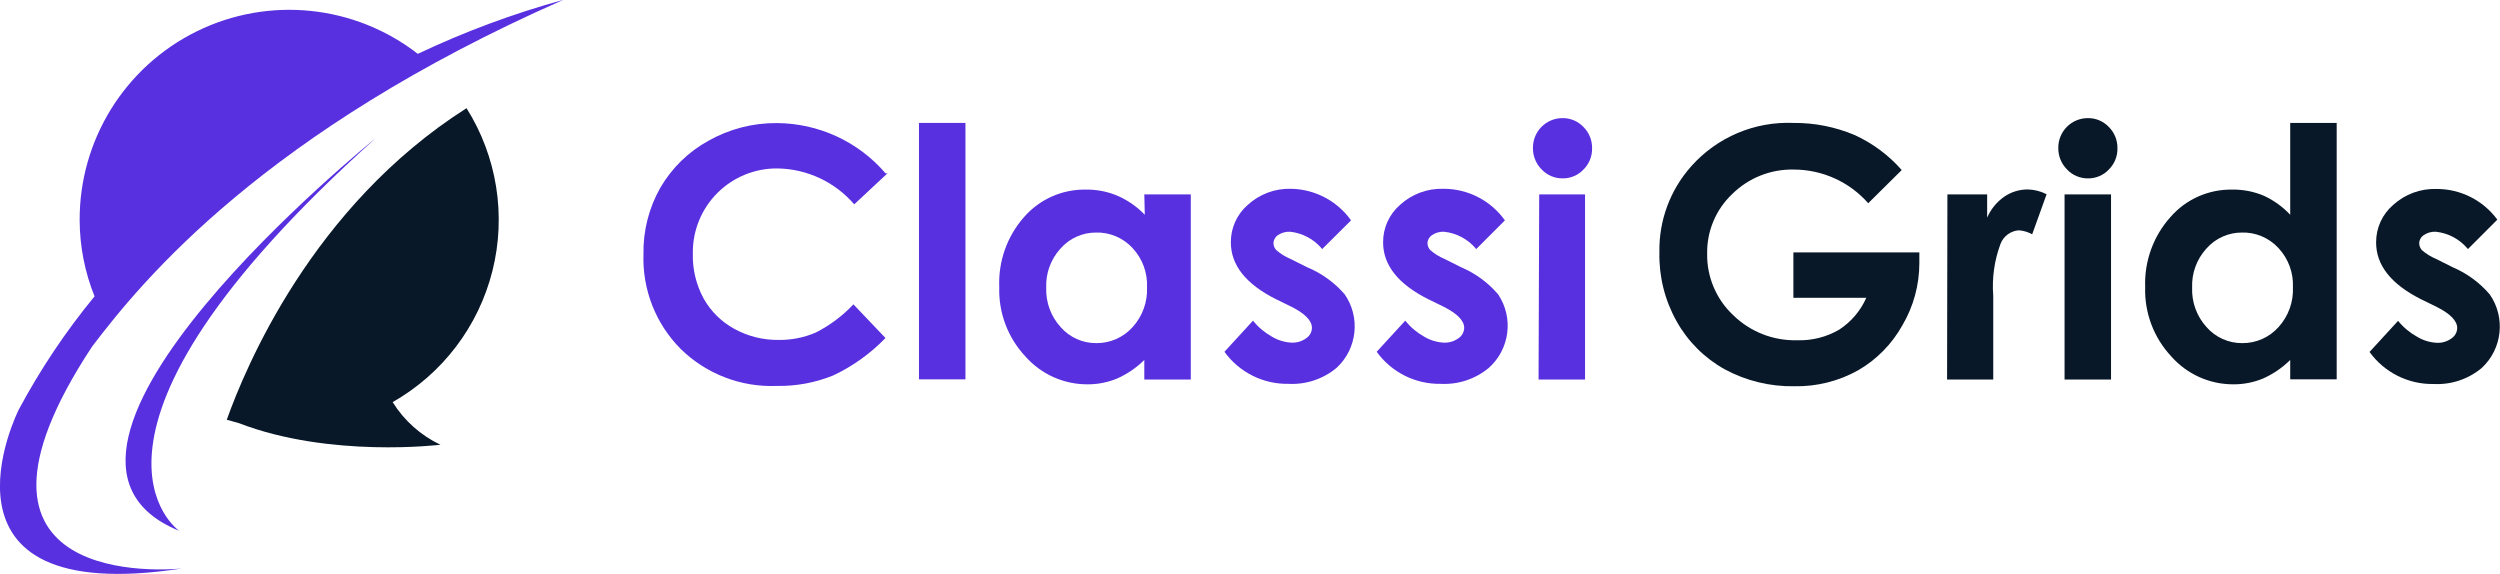
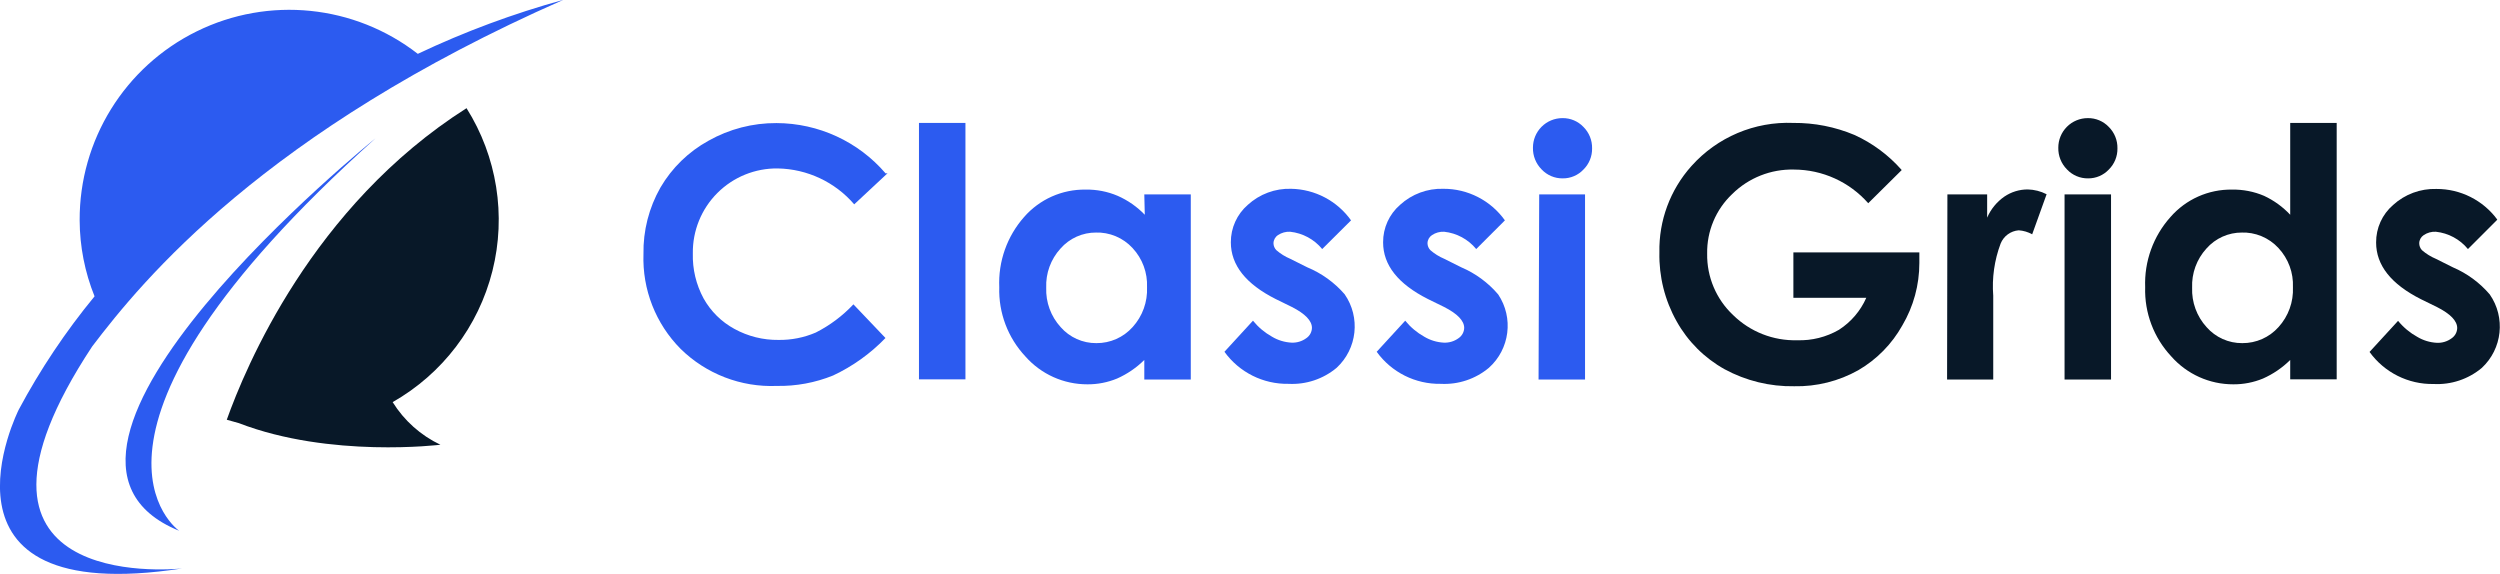
<svg xmlns="http://www.w3.org/2000/svg" viewBox="0 0 155.99 35.81">
  <defs>
-     <style>.a{fill:#5830e0;}.b{fill:#081828;}</style>
+     <style>.a{fill:#2c5bf0;}.b{fill:#081828;}</style>
  </defs>
  <path class="a" d="M12.46,37.72C-4,40.25,2.27,27.81,2.27,27.81A43.15,43.15,0,0,1,7,20.74,12.81,12.81,0,0,1,6.07,16,13.08,13.08,0,0,1,27.17,5.61a55.75,55.75,0,0,1,9.08-3.37C17.61,10.45,10,19.72,6.85,23.87-3.21,39.11,11.66,37.8,12.46,37.72Z" transform="translate(-1.1 -2.25)" />
  <path class="b" d="M28.58,30S21.7,30.85,16,28.65h0l-.75-.21C16.4,25.22,20.56,15.13,30.21,9A13.08,13.08,0,0,1,25.6,27.34,7.08,7.08,0,0,0,28.58,30Z" transform="translate(-1.1 -2.25)" />
  <path class="a" d="M12.28,35.37S3.76,29.51,24.53,10.88C24.53,10.88.25,30.47,12.28,35.37Z" transform="translate(-1.1 -2.25)" />
  <path class="a" d="M56.48,13.06,54.4,15a6.44,6.44,0,0,0-4.77-2.24,5.23,5.23,0,0,0-5.3,5.3A5.58,5.58,0,0,0,45,20.87a4.86,4.86,0,0,0,1.92,1.9,5.58,5.58,0,0,0,2.76.69A5.68,5.68,0,0,0,52,23a8.49,8.49,0,0,0,2.35-1.76l2,2.1a11.05,11.05,0,0,1-3.27,2.34,8.92,8.92,0,0,1-3.51.65,8.09,8.09,0,0,1-6-2.31,8,8,0,0,1-2.32-5.92,8.1,8.1,0,0,1,1.06-4.15,7.85,7.85,0,0,1,3-2.92,8.53,8.53,0,0,1,4.24-1.1,9,9,0,0,1,6.81,3.14Z" transform="translate(-1.1 -2.25)" />
  <path class="a" d="M58.44,9.92h2.9v16h-2.9Z" transform="translate(-1.1 -2.25)" />
  <path class="a" d="M72.5,14.38h2.9V25.93H72.5V24.71a5.68,5.68,0,0,1-1.7,1.16,4.76,4.76,0,0,1-1.85.36,5.14,5.14,0,0,1-3.87-1.74,6.05,6.05,0,0,1-1.63-4.32A6.21,6.21,0,0,1,65,15.79a5,5,0,0,1,3.84-1.71,4.88,4.88,0,0,1,2,.39,5.31,5.31,0,0,1,1.69,1.18Zm-3,2.38a2.93,2.93,0,0,0-2.23,1,3.42,3.42,0,0,0-.89,2.44,3.46,3.46,0,0,0,.9,2.46,2.93,2.93,0,0,0,2.23,1,3,3,0,0,0,2.26-1,3.47,3.47,0,0,0,.9-2.49,3.37,3.37,0,0,0-.9-2.44A3,3,0,0,0,69.45,16.76Z" transform="translate(-1.1 -2.25)" />
  <path class="a" d="M85.4,16,83.6,17.79a3,3,0,0,0-2-1.08,1.25,1.25,0,0,0-.76.21.62.62,0,0,0-.28.51.63.63,0,0,0,.18.43,3.24,3.24,0,0,0,.87.54l1.06.53A6.25,6.25,0,0,1,85,20.61a3.52,3.52,0,0,1-.5,4.59,4.33,4.33,0,0,1-3,1,4.82,4.82,0,0,1-4-2l1.78-1.94a4.13,4.13,0,0,0,1.19,1,2.64,2.64,0,0,0,1.22.37,1.45,1.45,0,0,0,.92-.28.8.8,0,0,0,.35-.64q0-.67-1.26-1.31l-1-.49q-2.8-1.41-2.8-3.54a3.07,3.07,0,0,1,1.06-2.34,3.83,3.83,0,0,1,2.7-1A4.69,4.69,0,0,1,85.4,16Z" transform="translate(-1.1 -2.25)" />
  <path class="a" d="M95,16l-1.79,1.79a3,3,0,0,0-2-1.08,1.25,1.25,0,0,0-.76.21.62.62,0,0,0-.28.51.63.63,0,0,0,.18.43,3.24,3.24,0,0,0,.87.54l1.06.53a6.25,6.25,0,0,1,2.3,1.69A3.52,3.52,0,0,1,94,25.2a4.33,4.33,0,0,1-3,1,4.82,4.82,0,0,1-4-2l1.78-1.94a4.13,4.13,0,0,0,1.19,1,2.64,2.64,0,0,0,1.22.37,1.45,1.45,0,0,0,.92-.28.8.8,0,0,0,.35-.64q0-.67-1.26-1.31l-1-.49q-2.8-1.41-2.8-3.54a3.07,3.07,0,0,1,1.06-2.34,3.83,3.83,0,0,1,2.7-1A4.69,4.69,0,0,1,95,16Z" transform="translate(-1.1 -2.25)" />
  <path class="a" d="M98.59,9.62a1.77,1.77,0,0,1,1.31.55,1.83,1.83,0,0,1,.54,1.34,1.81,1.81,0,0,1-.54,1.32,1.75,1.75,0,0,1-1.29.55,1.77,1.77,0,0,1-1.32-.56,1.86,1.86,0,0,1-.54-1.35,1.84,1.84,0,0,1,1.84-1.85Zm-1.45,4.76H100V25.93h-2.9Z" transform="translate(-1.1 -2.25)" />
  <path class="b" d="M119.76,12.86l-2.09,2.07a6.19,6.19,0,0,0-4.63-2.1,5.3,5.3,0,0,0-3.86,1.53,5,5,0,0,0-1.56,3.72,5.14,5.14,0,0,0,1.62,3.83,5.5,5.5,0,0,0,4,1.57,4.89,4.89,0,0,0,2.6-.65,4.56,4.56,0,0,0,1.71-2H113V18h7.86l0,.66a7.65,7.65,0,0,1-1.06,3.89,7.41,7.41,0,0,1-2.75,2.8,7.84,7.84,0,0,1-4,1,8.79,8.79,0,0,1-4.34-1.06,7.73,7.73,0,0,1-3-3A8.4,8.4,0,0,1,104.64,18a7.83,7.83,0,0,1,2-5.39A8.08,8.08,0,0,1,113,9.92a9.63,9.63,0,0,1,3.81.75A8.74,8.74,0,0,1,119.76,12.86Z" transform="translate(-1.1 -2.25)" />
  <path class="b" d="M122.61,14.38h2.48v1.45a3.1,3.1,0,0,1,1.07-1.31,2.59,2.59,0,0,1,1.46-.45,2.71,2.71,0,0,1,1.18.3l-.9,2.5a2,2,0,0,0-.84-.25,1.33,1.33,0,0,0-1.13.83,7.58,7.58,0,0,0-.46,3.25v5.23h-2.88Z" transform="translate(-1.1 -2.25)" />
  <path class="b" d="M131.37,9.62a1.77,1.77,0,0,1,1.31.55,1.83,1.83,0,0,1,.54,1.34,1.81,1.81,0,0,1-.54,1.32,1.75,1.75,0,0,1-1.29.55,1.77,1.77,0,0,1-1.32-.56,1.86,1.86,0,0,1-.54-1.35,1.84,1.84,0,0,1,1.84-1.85Zm-1.45,4.76h2.9V25.93h-2.9Z" transform="translate(-1.1 -2.25)" />
  <path class="b" d="M144,9.92h2.9v16H144V24.71a5.69,5.69,0,0,1-1.7,1.16,4.76,4.76,0,0,1-1.85.36,5.14,5.14,0,0,1-3.87-1.74,6.05,6.05,0,0,1-1.63-4.32,6.21,6.21,0,0,1,1.58-4.38,5,5,0,0,1,3.84-1.71,4.88,4.88,0,0,1,2,.39A5.31,5.31,0,0,1,144,15.65Zm-3,6.84a2.93,2.93,0,0,0-2.23,1,3.42,3.42,0,0,0-.89,2.44,3.46,3.46,0,0,0,.9,2.46,2.93,2.93,0,0,0,2.23,1,3,3,0,0,0,2.26-1,3.47,3.47,0,0,0,.9-2.49,3.37,3.37,0,0,0-.9-2.44A3,3,0,0,0,140.93,16.76Z" transform="translate(-1.1 -2.25)" />
  <path class="b" d="M156.88,16l-1.79,1.79a3,3,0,0,0-2-1.08,1.24,1.24,0,0,0-.76.21.62.62,0,0,0-.28.51.63.63,0,0,0,.17.43,3.26,3.26,0,0,0,.87.54l1.06.53a6.26,6.26,0,0,1,2.3,1.69,3.52,3.52,0,0,1-.5,4.59,4.33,4.33,0,0,1-3,1,4.82,4.82,0,0,1-4-2l1.78-1.94a4.12,4.12,0,0,0,1.2,1,2.64,2.64,0,0,0,1.22.37,1.44,1.44,0,0,0,.92-.28.8.8,0,0,0,.35-.64q0-.67-1.26-1.31l-1-.49q-2.8-1.41-2.8-3.54a3.06,3.06,0,0,1,1.06-2.34,3.84,3.84,0,0,1,2.7-1,4.69,4.69,0,0,1,3.8,1.91Z" transform="translate(-1.1 -2.25)" />
</svg>
